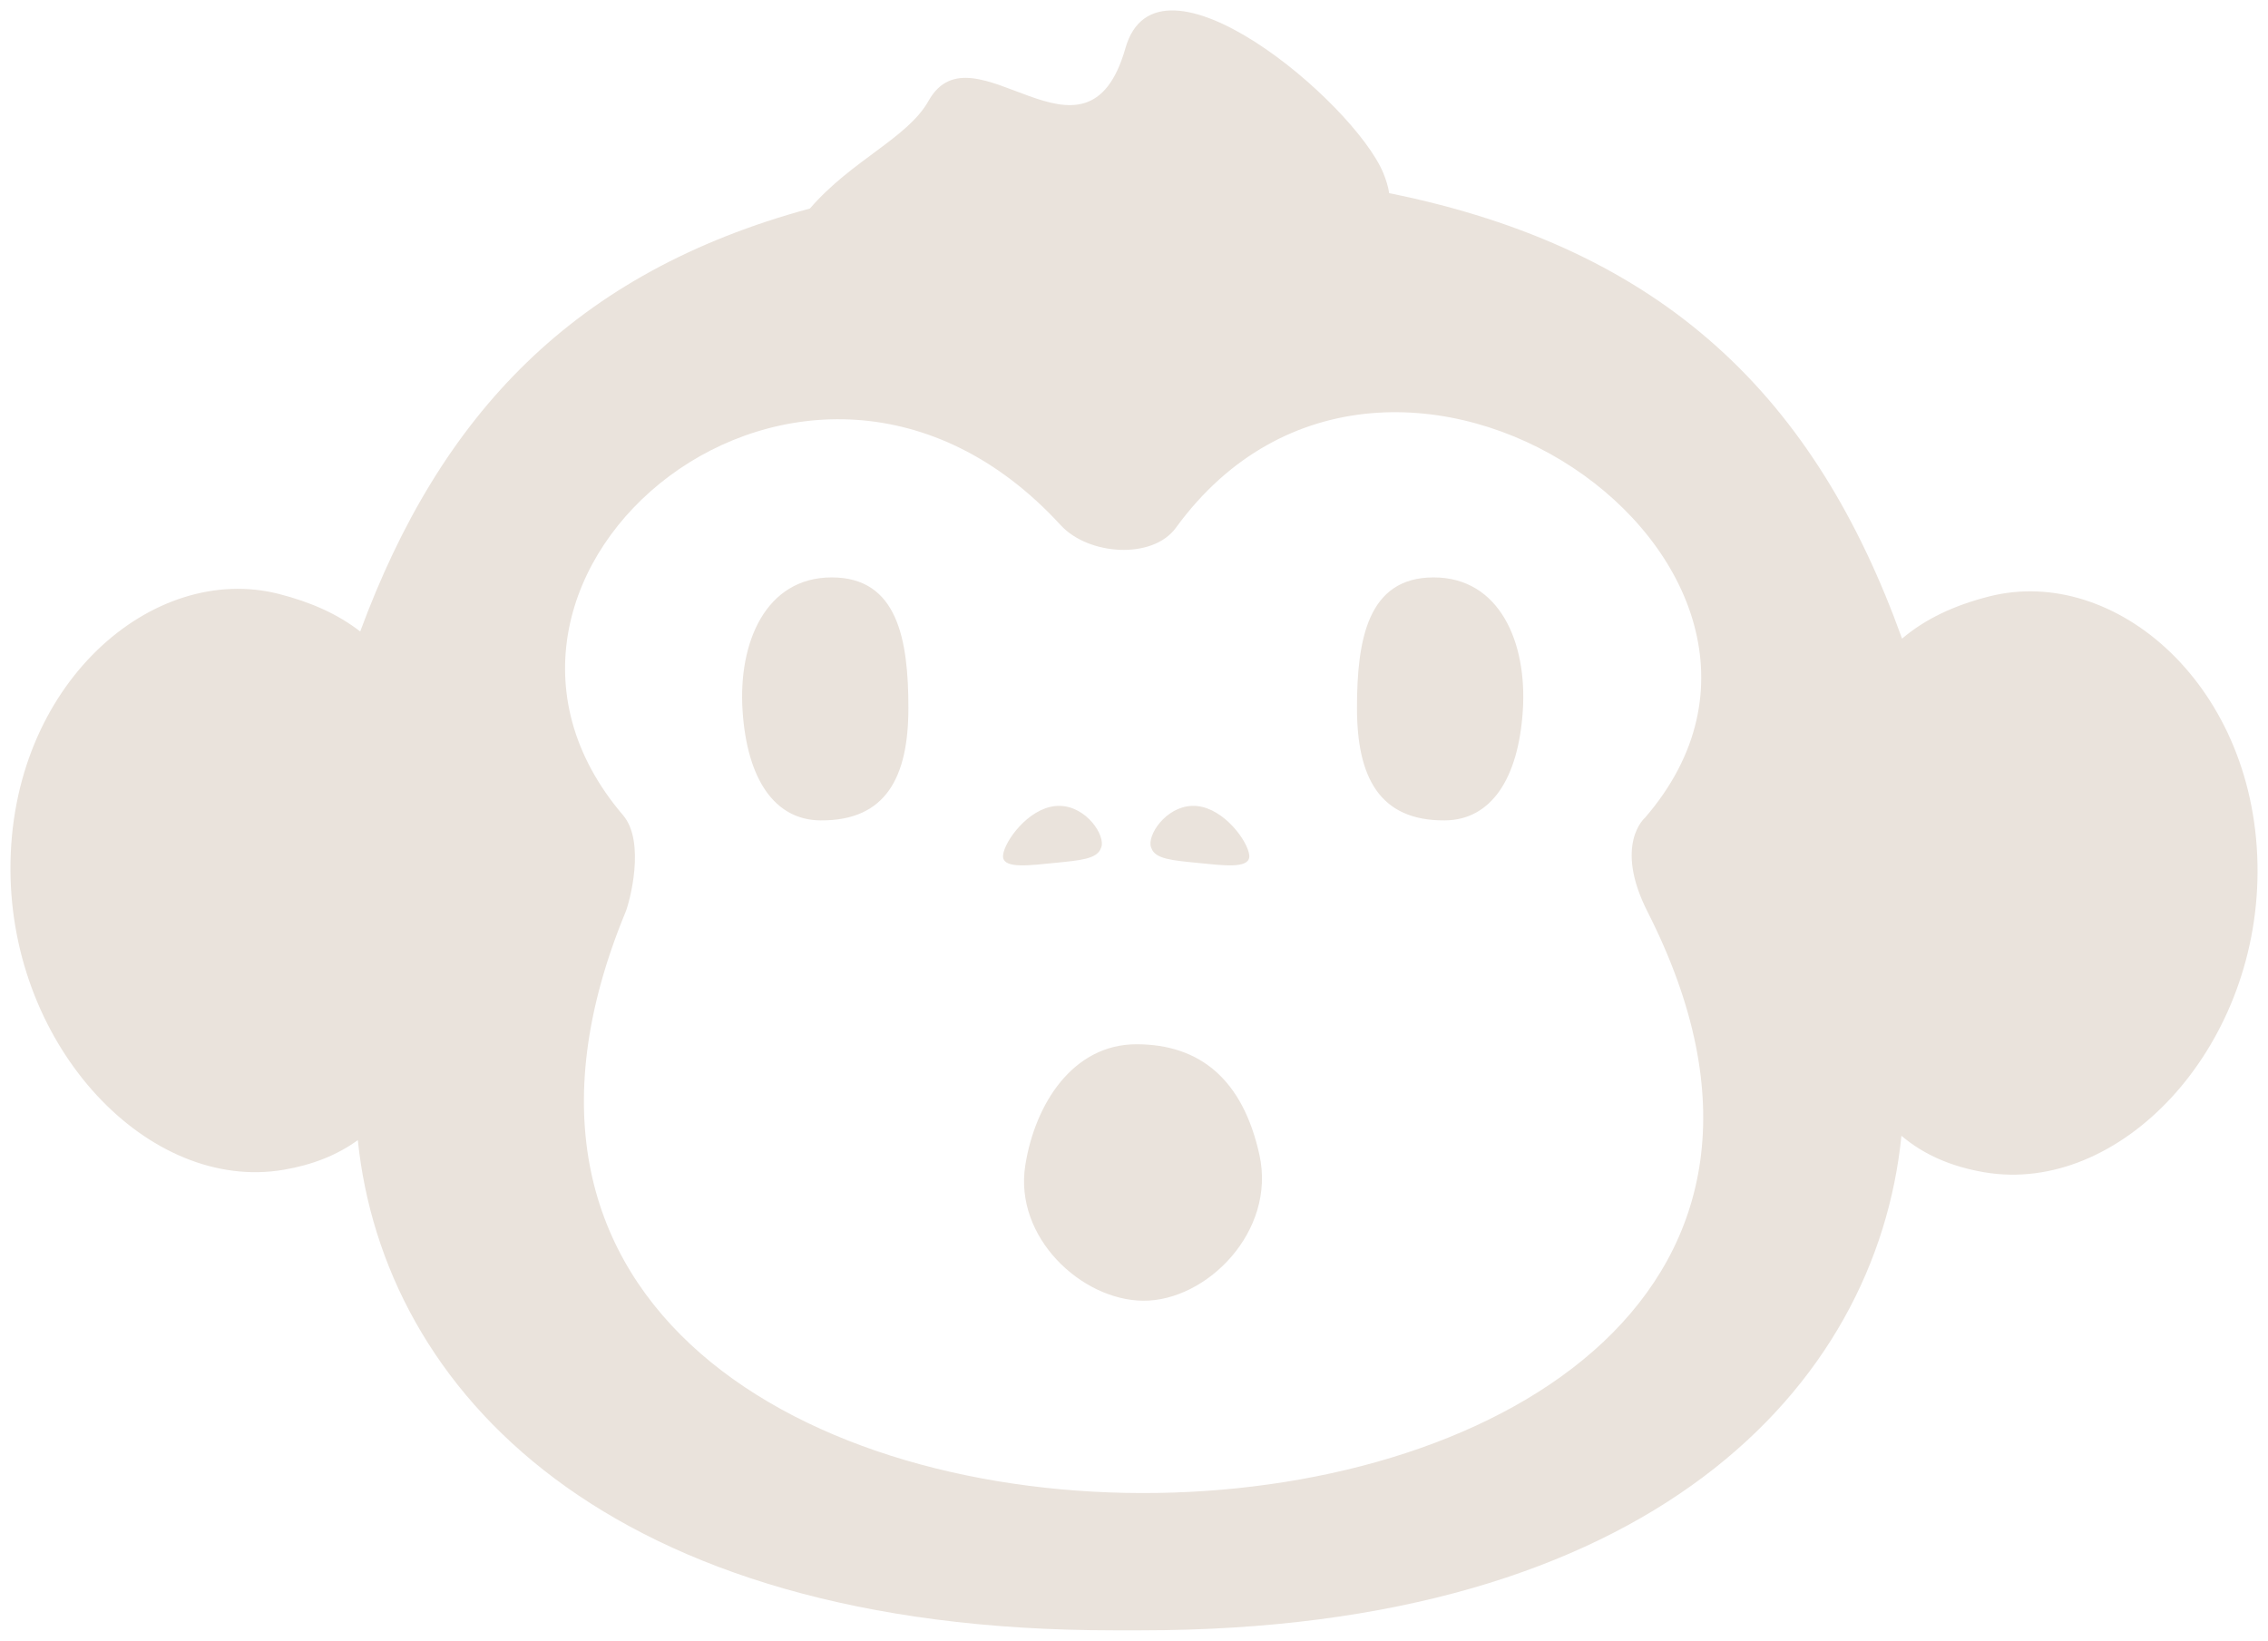
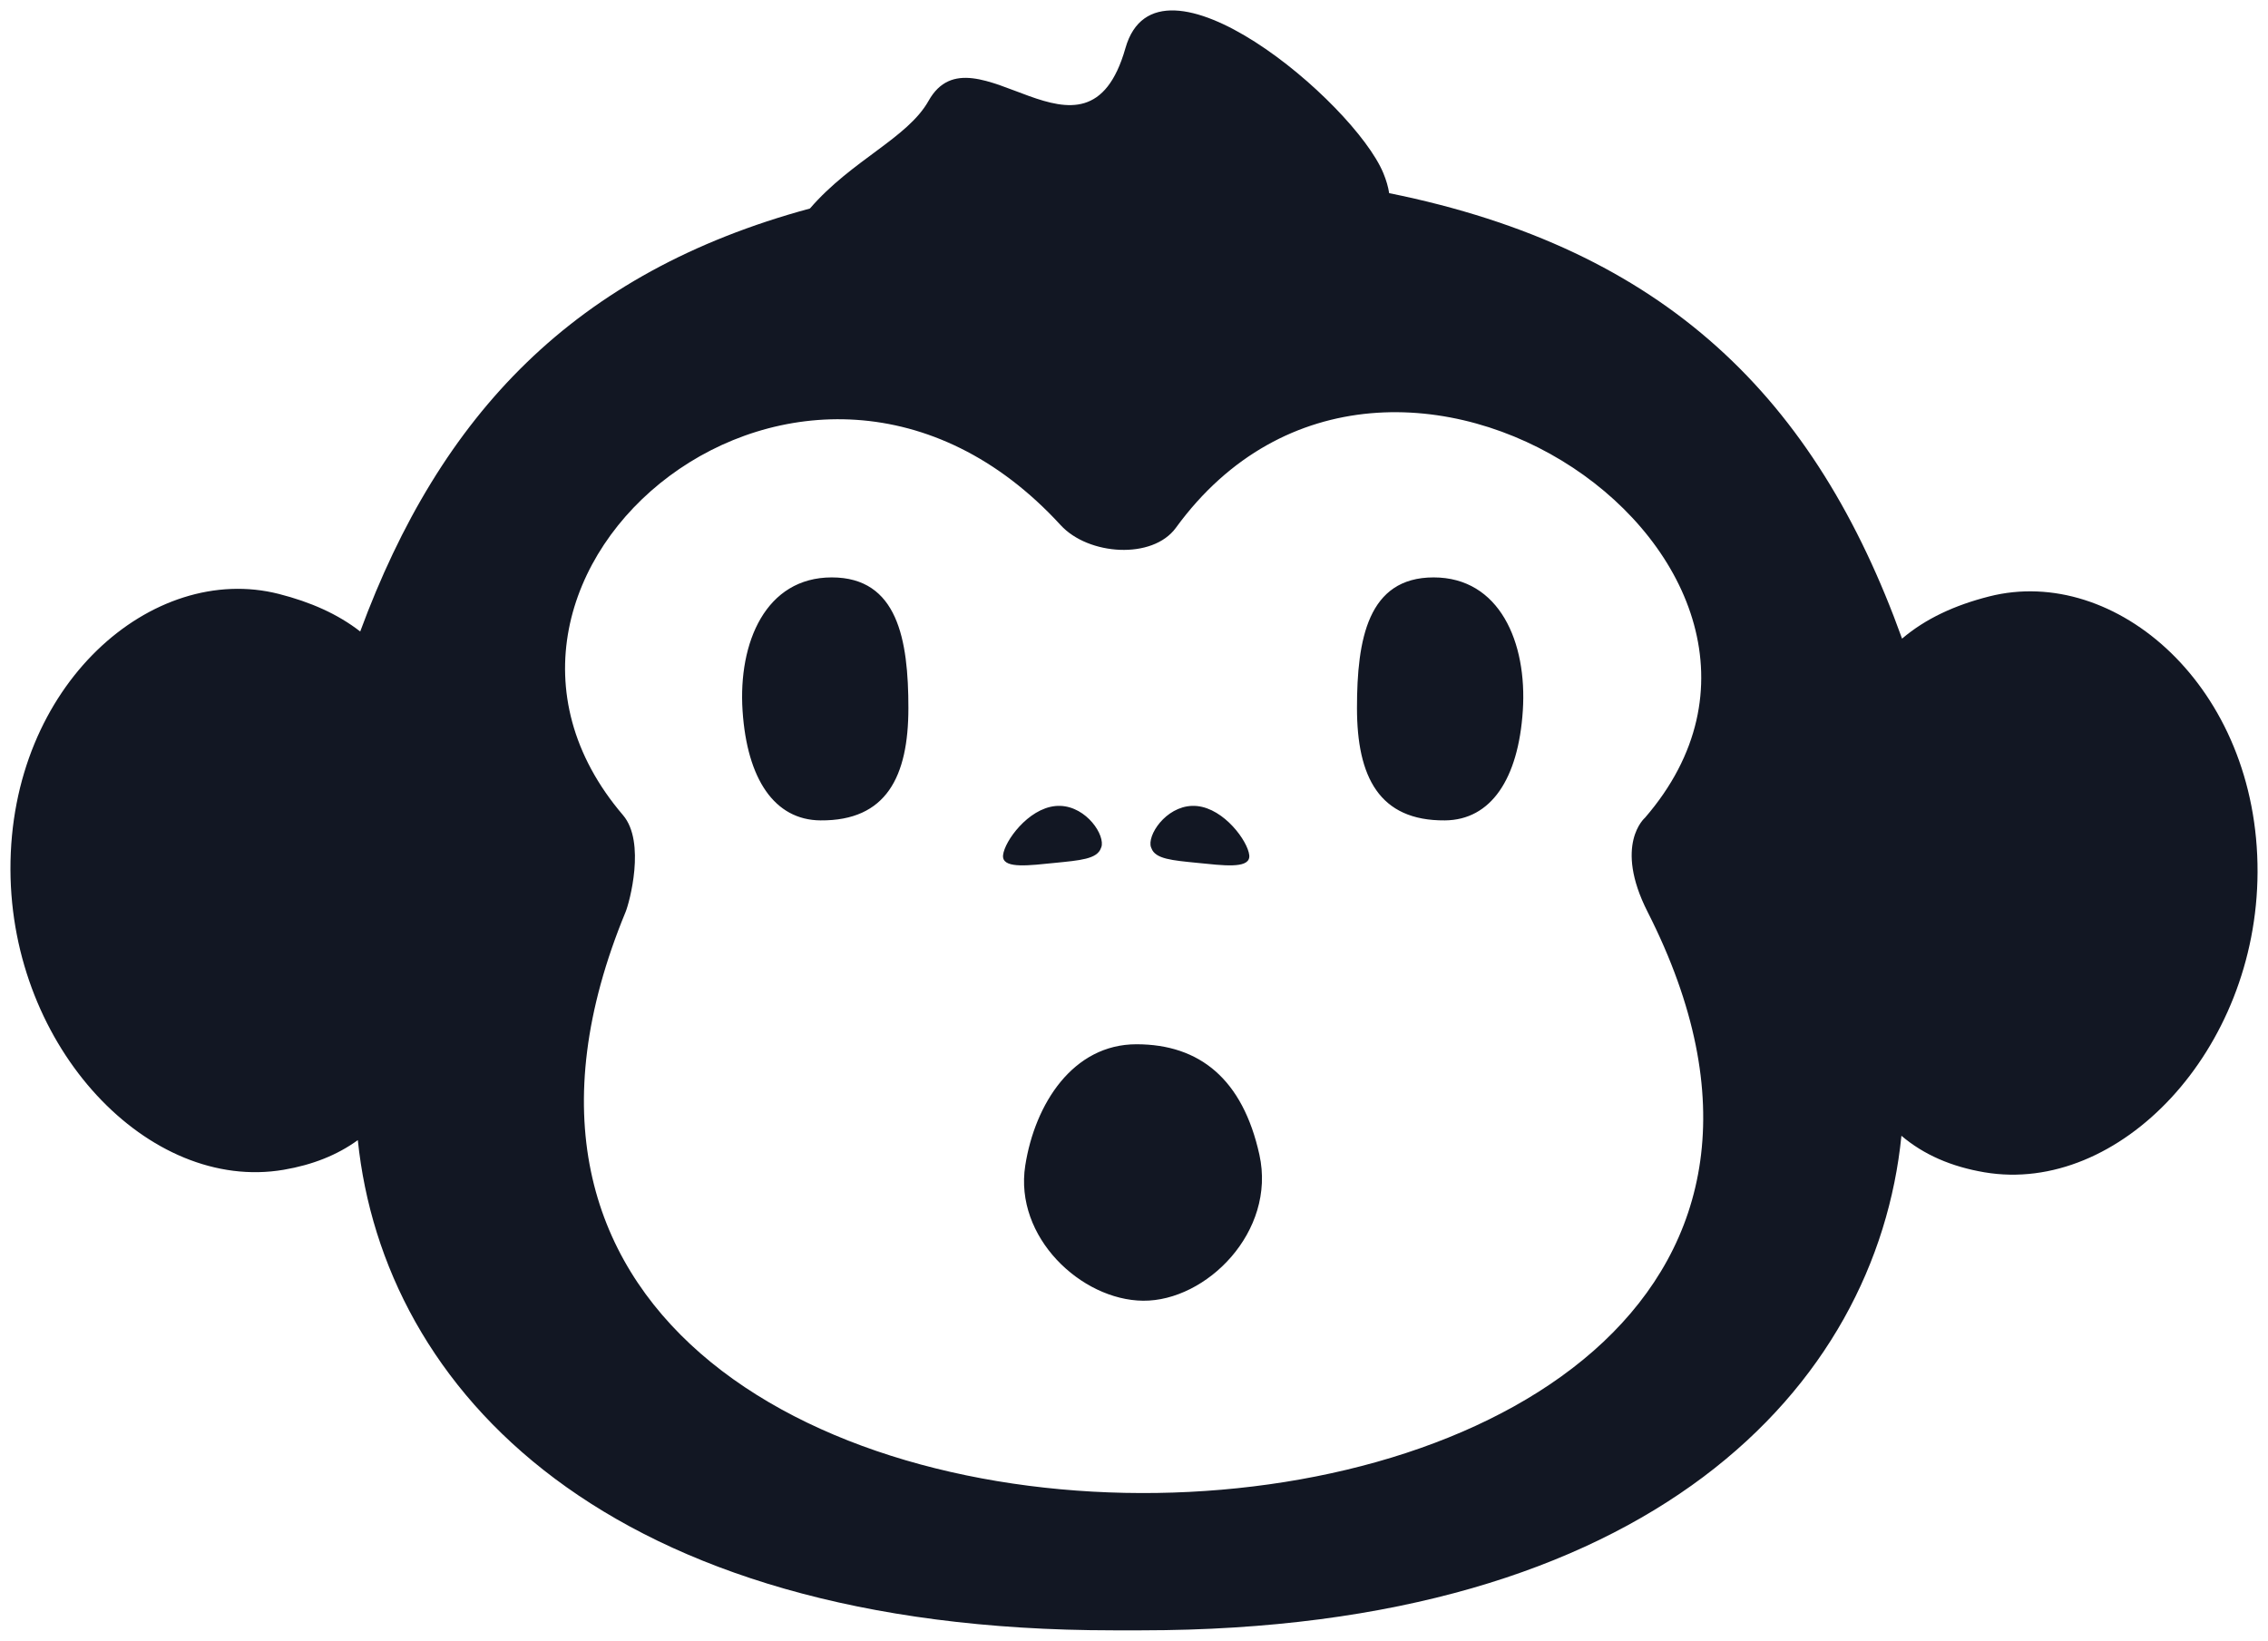
<svg xmlns="http://www.w3.org/2000/svg" preserveAspectRatio="xMidYMid" width="434" height="314" viewBox="0 0 434 314">
  <defs>
    <style>
      .cls-1 {
-         fill: #eae3dc;
+         fill: #121723;
        fill-rule: evenodd;
      }
    </style>
  </defs>
  <path d="M379.724,224.343 C373.397,223.266 368.131,220.983 363.853,217.354 C359.055,265.311 315.987,311.980 218.439,312.000 L213.038,312.000 C115.909,312.000 73.392,265.881 68.472,218.188 C64.515,221.060 59.801,222.923 54.276,223.864 C28.489,228.252 2.121,200.576 2.000,166.444 C1.874,130.980 29.208,107.508 53.367,113.665 C59.430,115.210 64.617,117.501 68.930,120.851 C84.283,79.269 109.873,52.128 154.986,39.903 C162.979,30.634 173.683,26.440 177.694,19.288 C186.227,4.073 207.906,35.453 215.361,9.212 C221.439,-12.181 259.018,19.492 264.697,33.092 C265.282,34.495 265.643,35.777 265.828,36.964 C318.801,47.660 347.449,76.289 363.974,122.217 C368.493,118.376 374.048,115.822 380.632,114.144 C404.792,107.987 432.126,131.459 432.000,166.924 C431.879,201.055 405.511,228.731 379.724,224.343 ZM315.277,174.500 C308.733,161.617 314.776,156.500 314.776,156.500 C356.573,108.166 266.071,44.626 225.019,101.000 C220.557,107.126 208.283,106.297 202.967,100.500 C154.418,47.550 79.803,109.863 119.219,156.000 C123.615,161.146 120.440,172.758 119.720,174.500 C56.811,326.695 388.619,318.866 315.277,174.500 ZM276.498,157.000 C263.885,157.105 259.669,148.617 259.669,135.500 C259.669,122.383 261.721,110.500 274.334,110.500 C286.948,110.500 292.258,122.913 291.404,136.000 C290.548,149.100 285.293,156.927 276.498,157.000 ZM218.727,248.922 C206.915,248.809 194.038,236.771 196.193,223.042 C198.051,211.206 205.341,199.844 217.469,199.844 C229.573,199.844 237.815,206.531 241.000,221.000 C244.239,235.716 230.832,249.039 218.727,248.922 ZM229.145,165.133 C224.340,164.648 221.046,164.412 220.322,162.294 C220.245,162.134 220.184,161.955 220.160,161.730 C219.867,159.058 223.851,153.729 229.069,154.256 C234.286,154.784 238.762,160.967 239.054,163.640 C239.074,163.817 239.070,163.966 239.049,164.095 C238.732,166.232 234.042,165.628 229.145,165.133 ZM210.678,162.294 C209.954,164.412 206.660,164.648 201.855,165.133 C196.958,165.628 192.268,166.232 191.951,164.095 C191.930,163.966 191.926,163.817 191.945,163.640 C192.238,160.967 196.714,154.784 201.931,154.256 C207.149,153.729 211.133,159.058 210.840,161.730 C210.816,161.955 210.755,162.134 210.678,162.294 ZM157.001,157.000 C148.206,156.927 142.951,149.100 142.095,136.000 C141.240,122.913 146.551,110.500 159.164,110.500 C171.778,110.500 173.829,122.383 173.829,135.500 C173.829,148.617 169.614,157.105 157.001,157.000 Z" class="cls-1" />
</svg>
